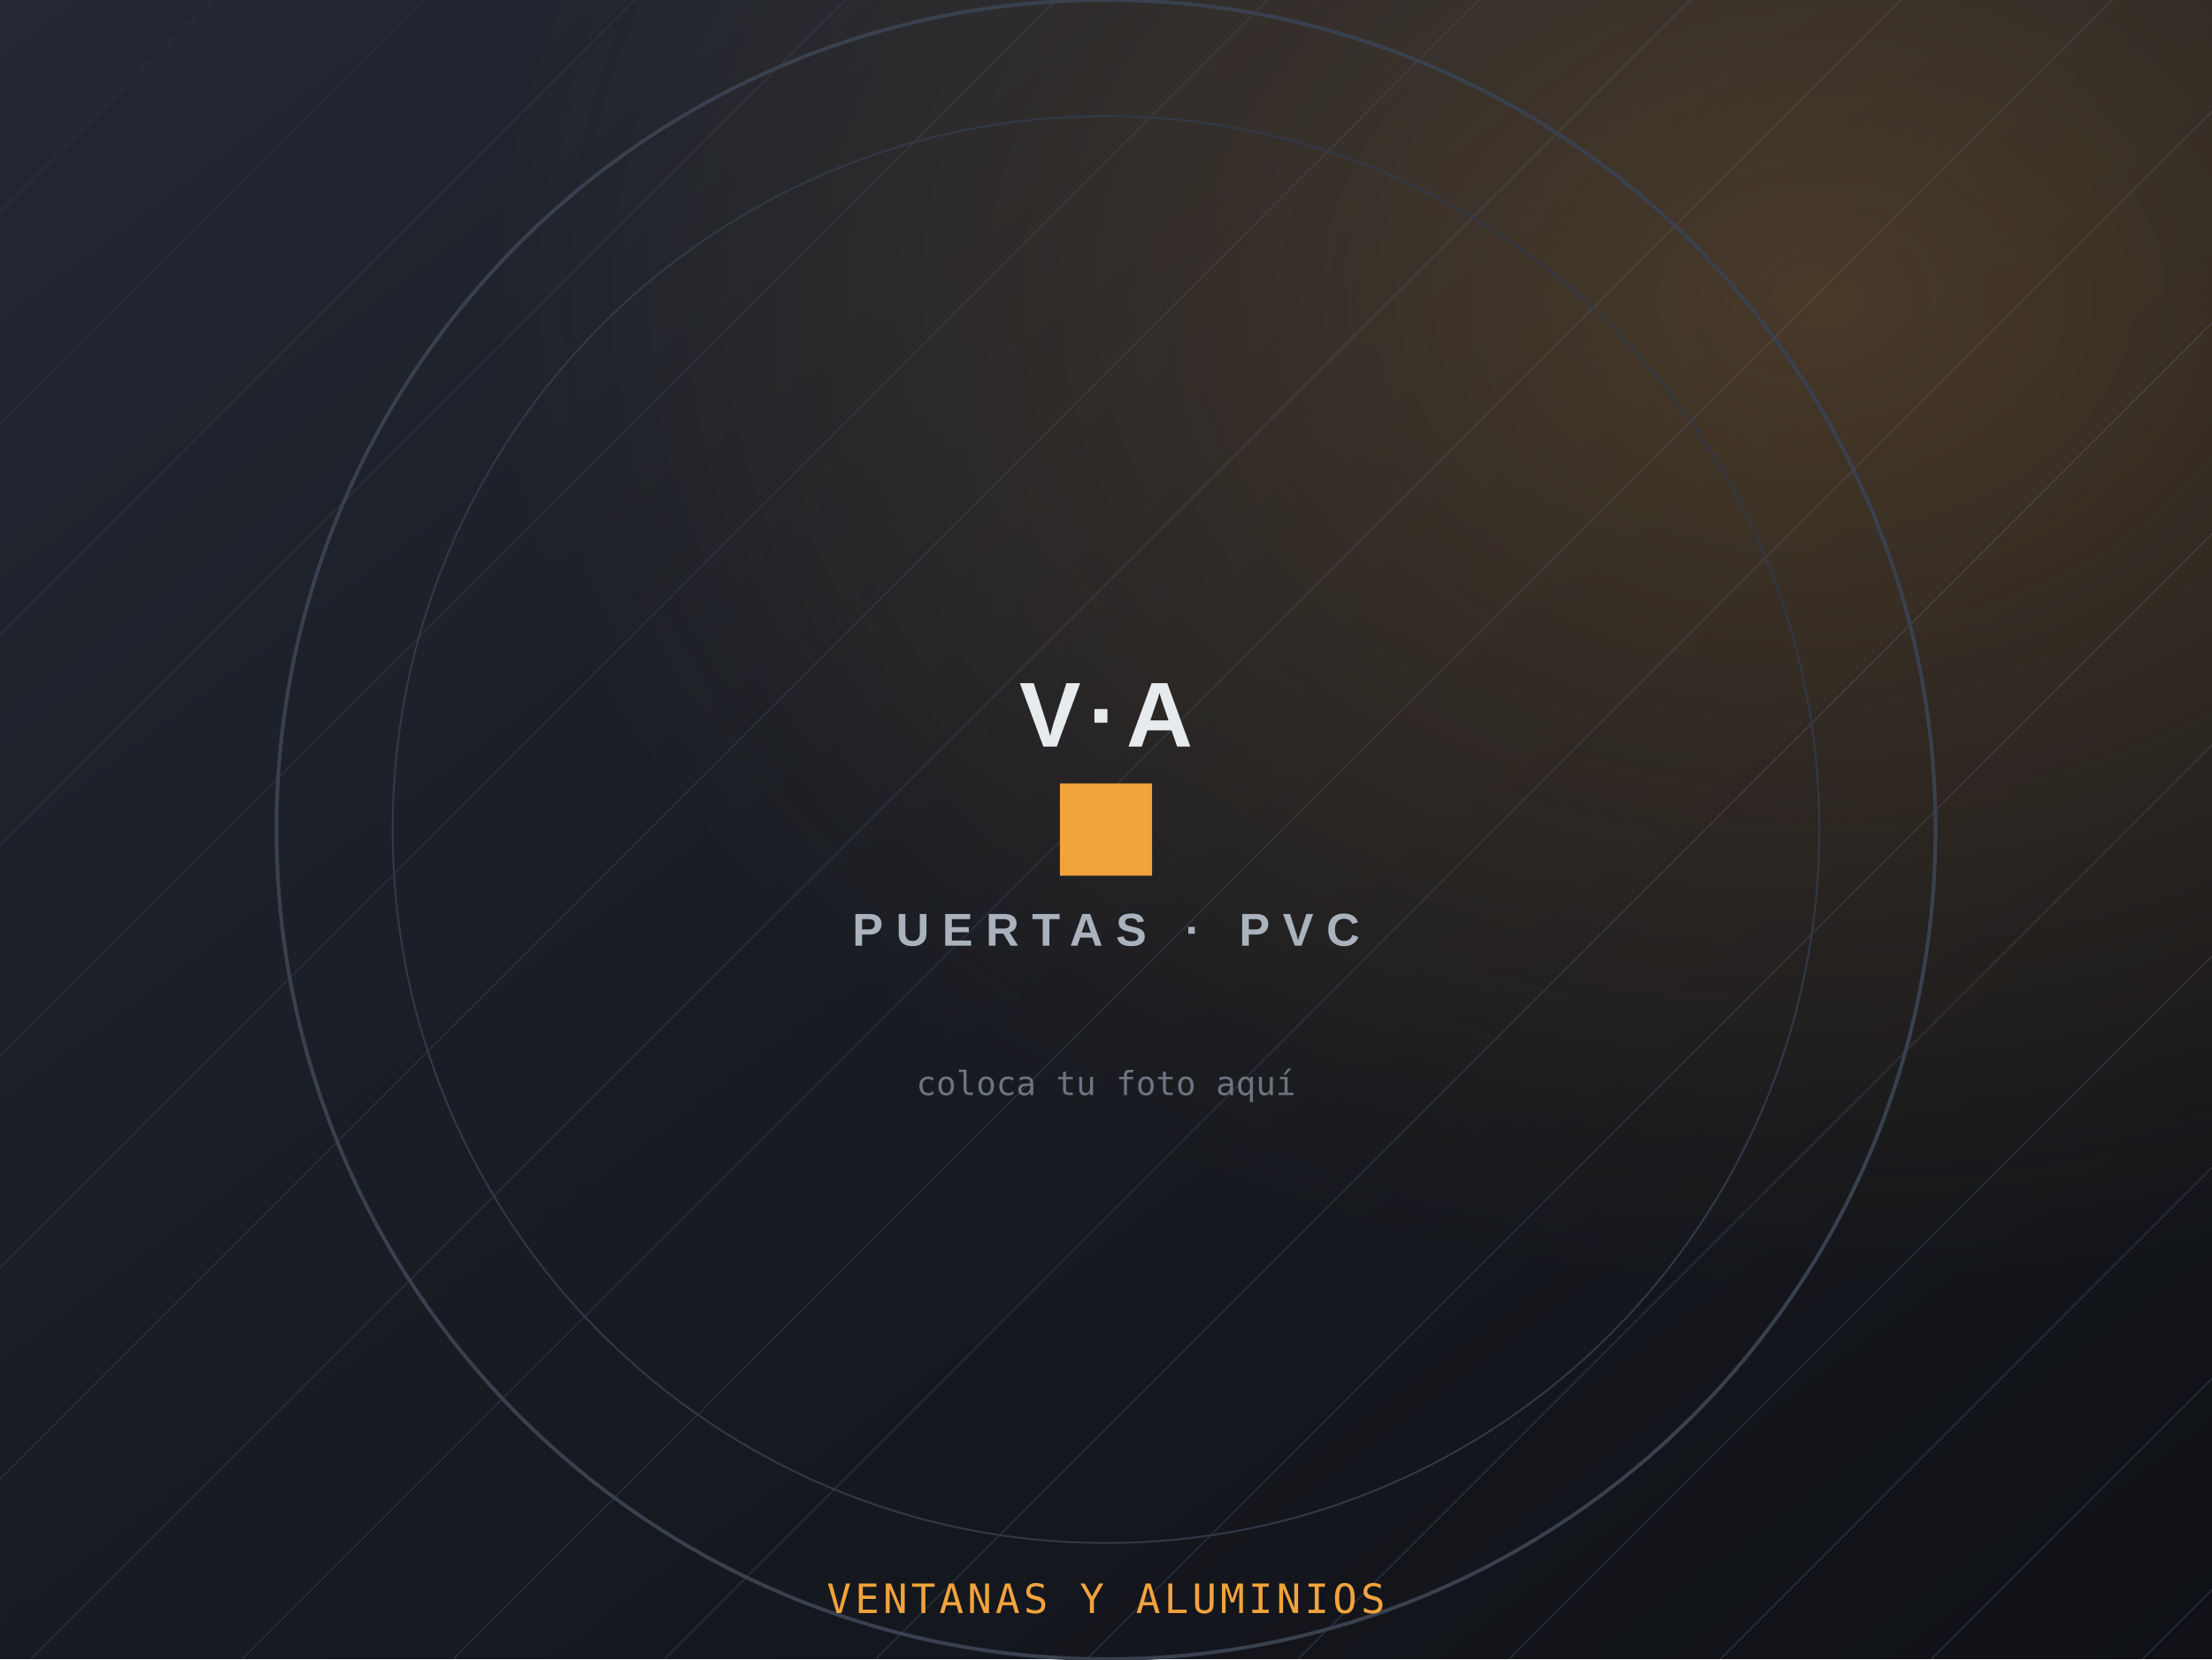
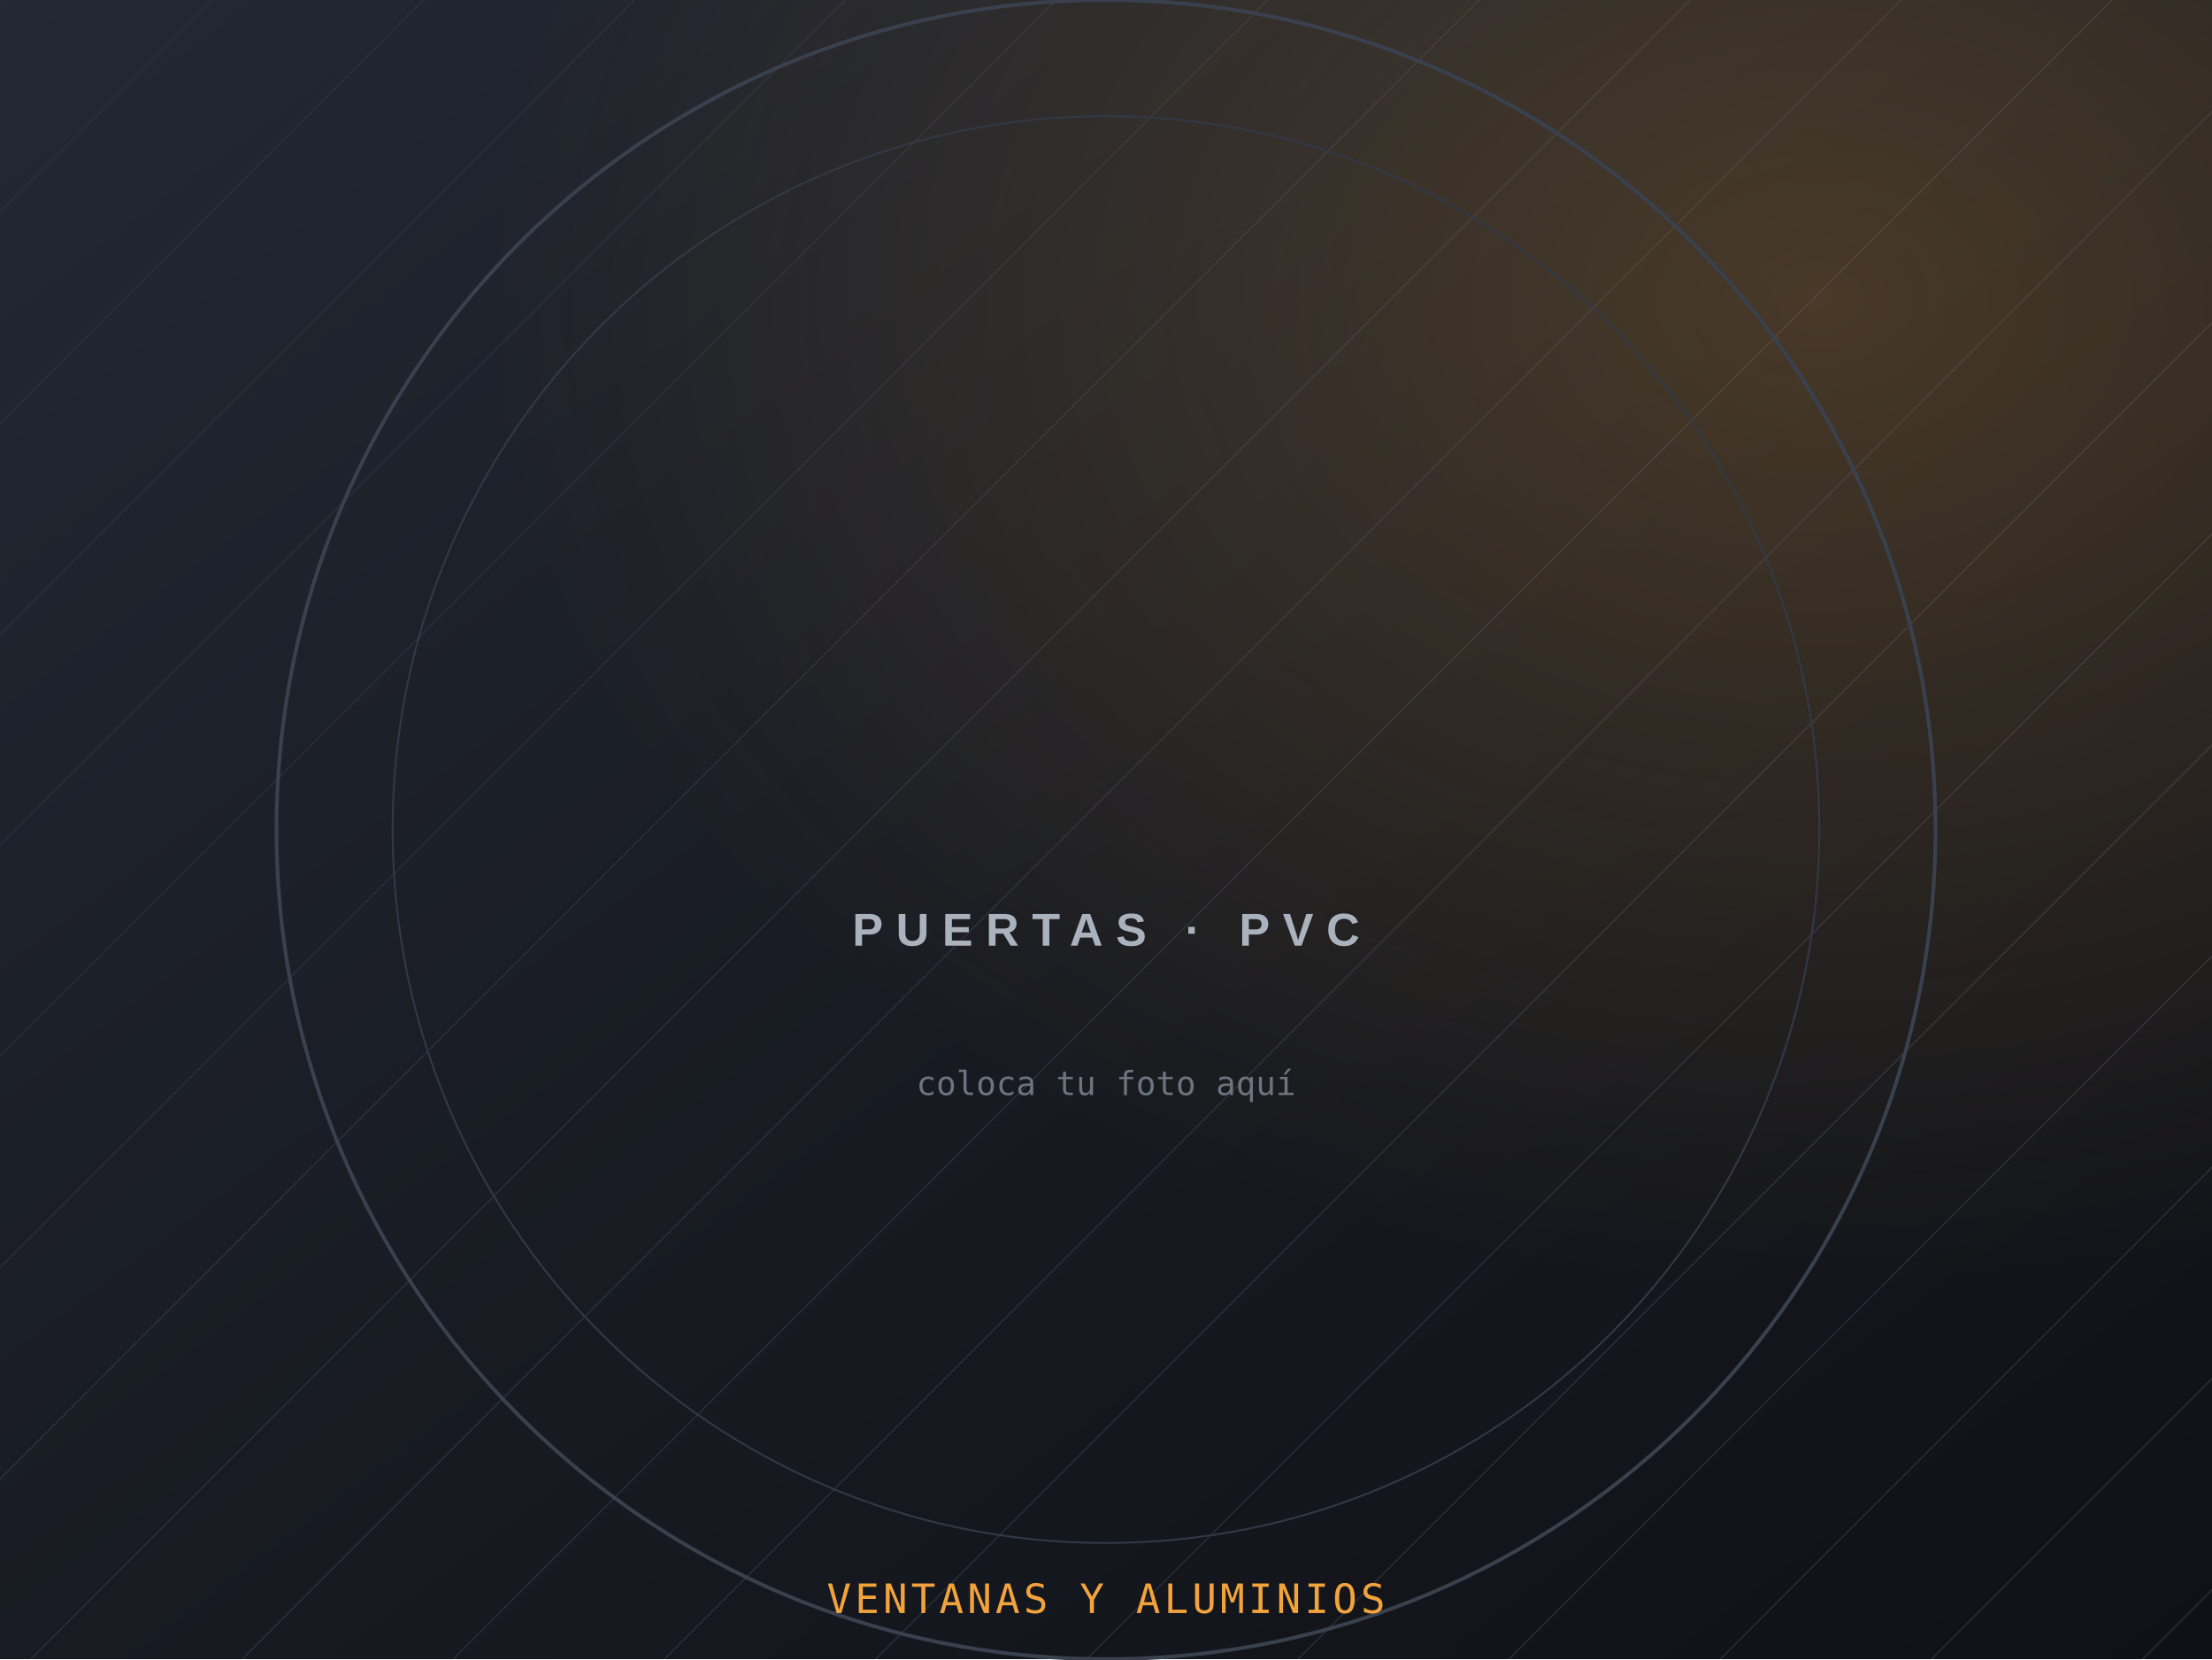
<svg xmlns="http://www.w3.org/2000/svg" width="1200" height="900" viewBox="0 0 1200 900" role="img" aria-label="Puertas · PVC — coloca tu foto aquí">
  <defs>
    <linearGradient id="g" x1="0" y1="0" x2="1" y2="1">
      <stop offset="0" stop-color="#232833" />
      <stop offset="0.55" stop-color="#171a21" />
      <stop offset="1" stop-color="#0f1116" />
    </linearGradient>
    <pattern id="lineas" width="81" height="81" patternUnits="userSpaceOnUse" patternTransform="rotate(45)">
      <line x1="0" y1="0" x2="0" y2="81" stroke="#2c3240" stroke-width="1.2" />
    </pattern>
    <radialGradient id="halo" cx="0.82" cy="0.18" r="0.6">
      <stop offset="0" stop-color="#f2a33c" stop-opacity="0.22" />
      <stop offset="1" stop-color="#f2a33c" stop-opacity="0" />
    </radialGradient>
  </defs>
  <rect width="1200" height="900" fill="url(#g)" />
  <rect width="1200" height="900" fill="url(#lineas)" />
  <rect width="1200" height="900" fill="url(#halo)" />
  <circle cx="600" cy="450" r="450" fill="none" stroke="#39414f" stroke-width="2" />
  <circle cx="600" cy="450" r="387" fill="none" stroke="#313948" stroke-width="1" />
-   <rect x="575" y="425" width="50" height="50" fill="#f2a33c" />
-   <text x="600" y="405" text-anchor="middle" fill="#e8ebee" font-family="Archivo, Arial, sans-serif" font-weight="800" font-size="50" letter-spacing="4">V·A</text>
  <text x="600" y="513" text-anchor="middle" fill="#aab2bd" font-family="Archivo, Arial, sans-serif" font-weight="600" font-size="25" letter-spacing="7">PUERTAS · PVC</text>
  <text x="600" y="594" text-anchor="middle" fill="#6c7480" font-family="Space Mono, monospace" font-size="18">coloca tu foto aquí</text>
  <text x="600" y="875" text-anchor="middle" fill="#f2a33c" font-family="Space Mono, monospace" font-size="22" letter-spacing="2">VENTANAS Y ALUMINIOS</text>
</svg>
